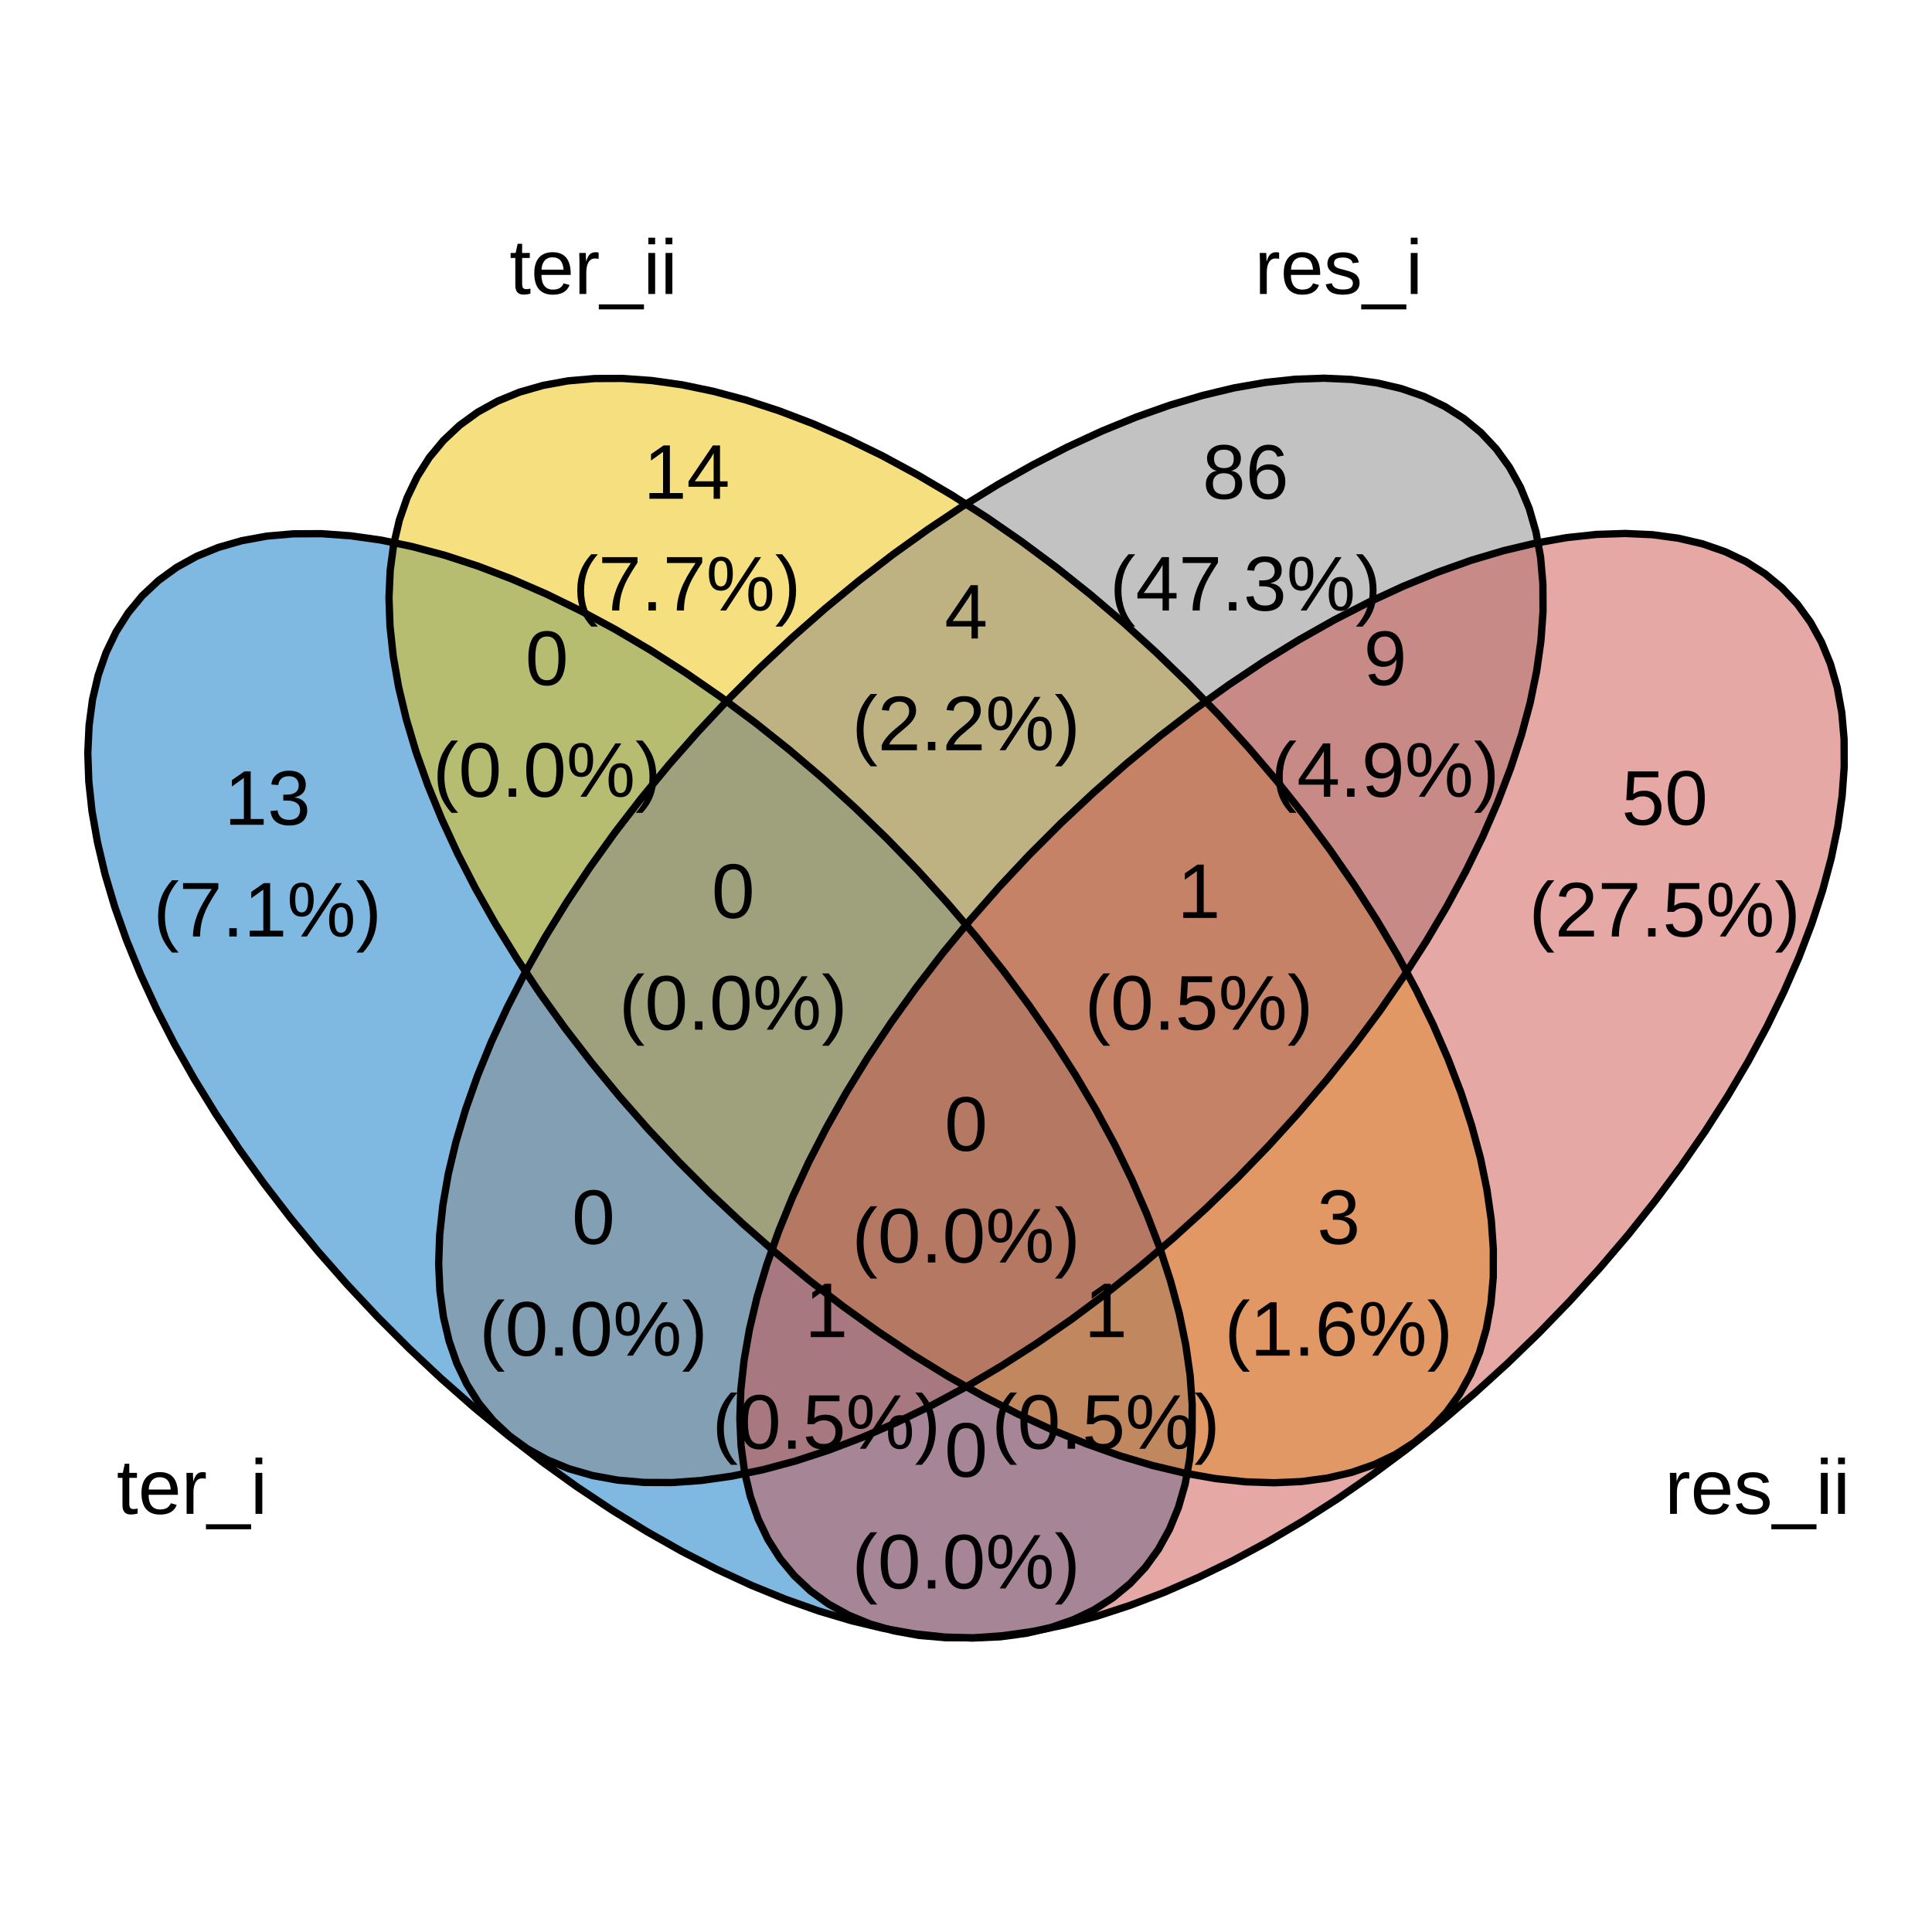
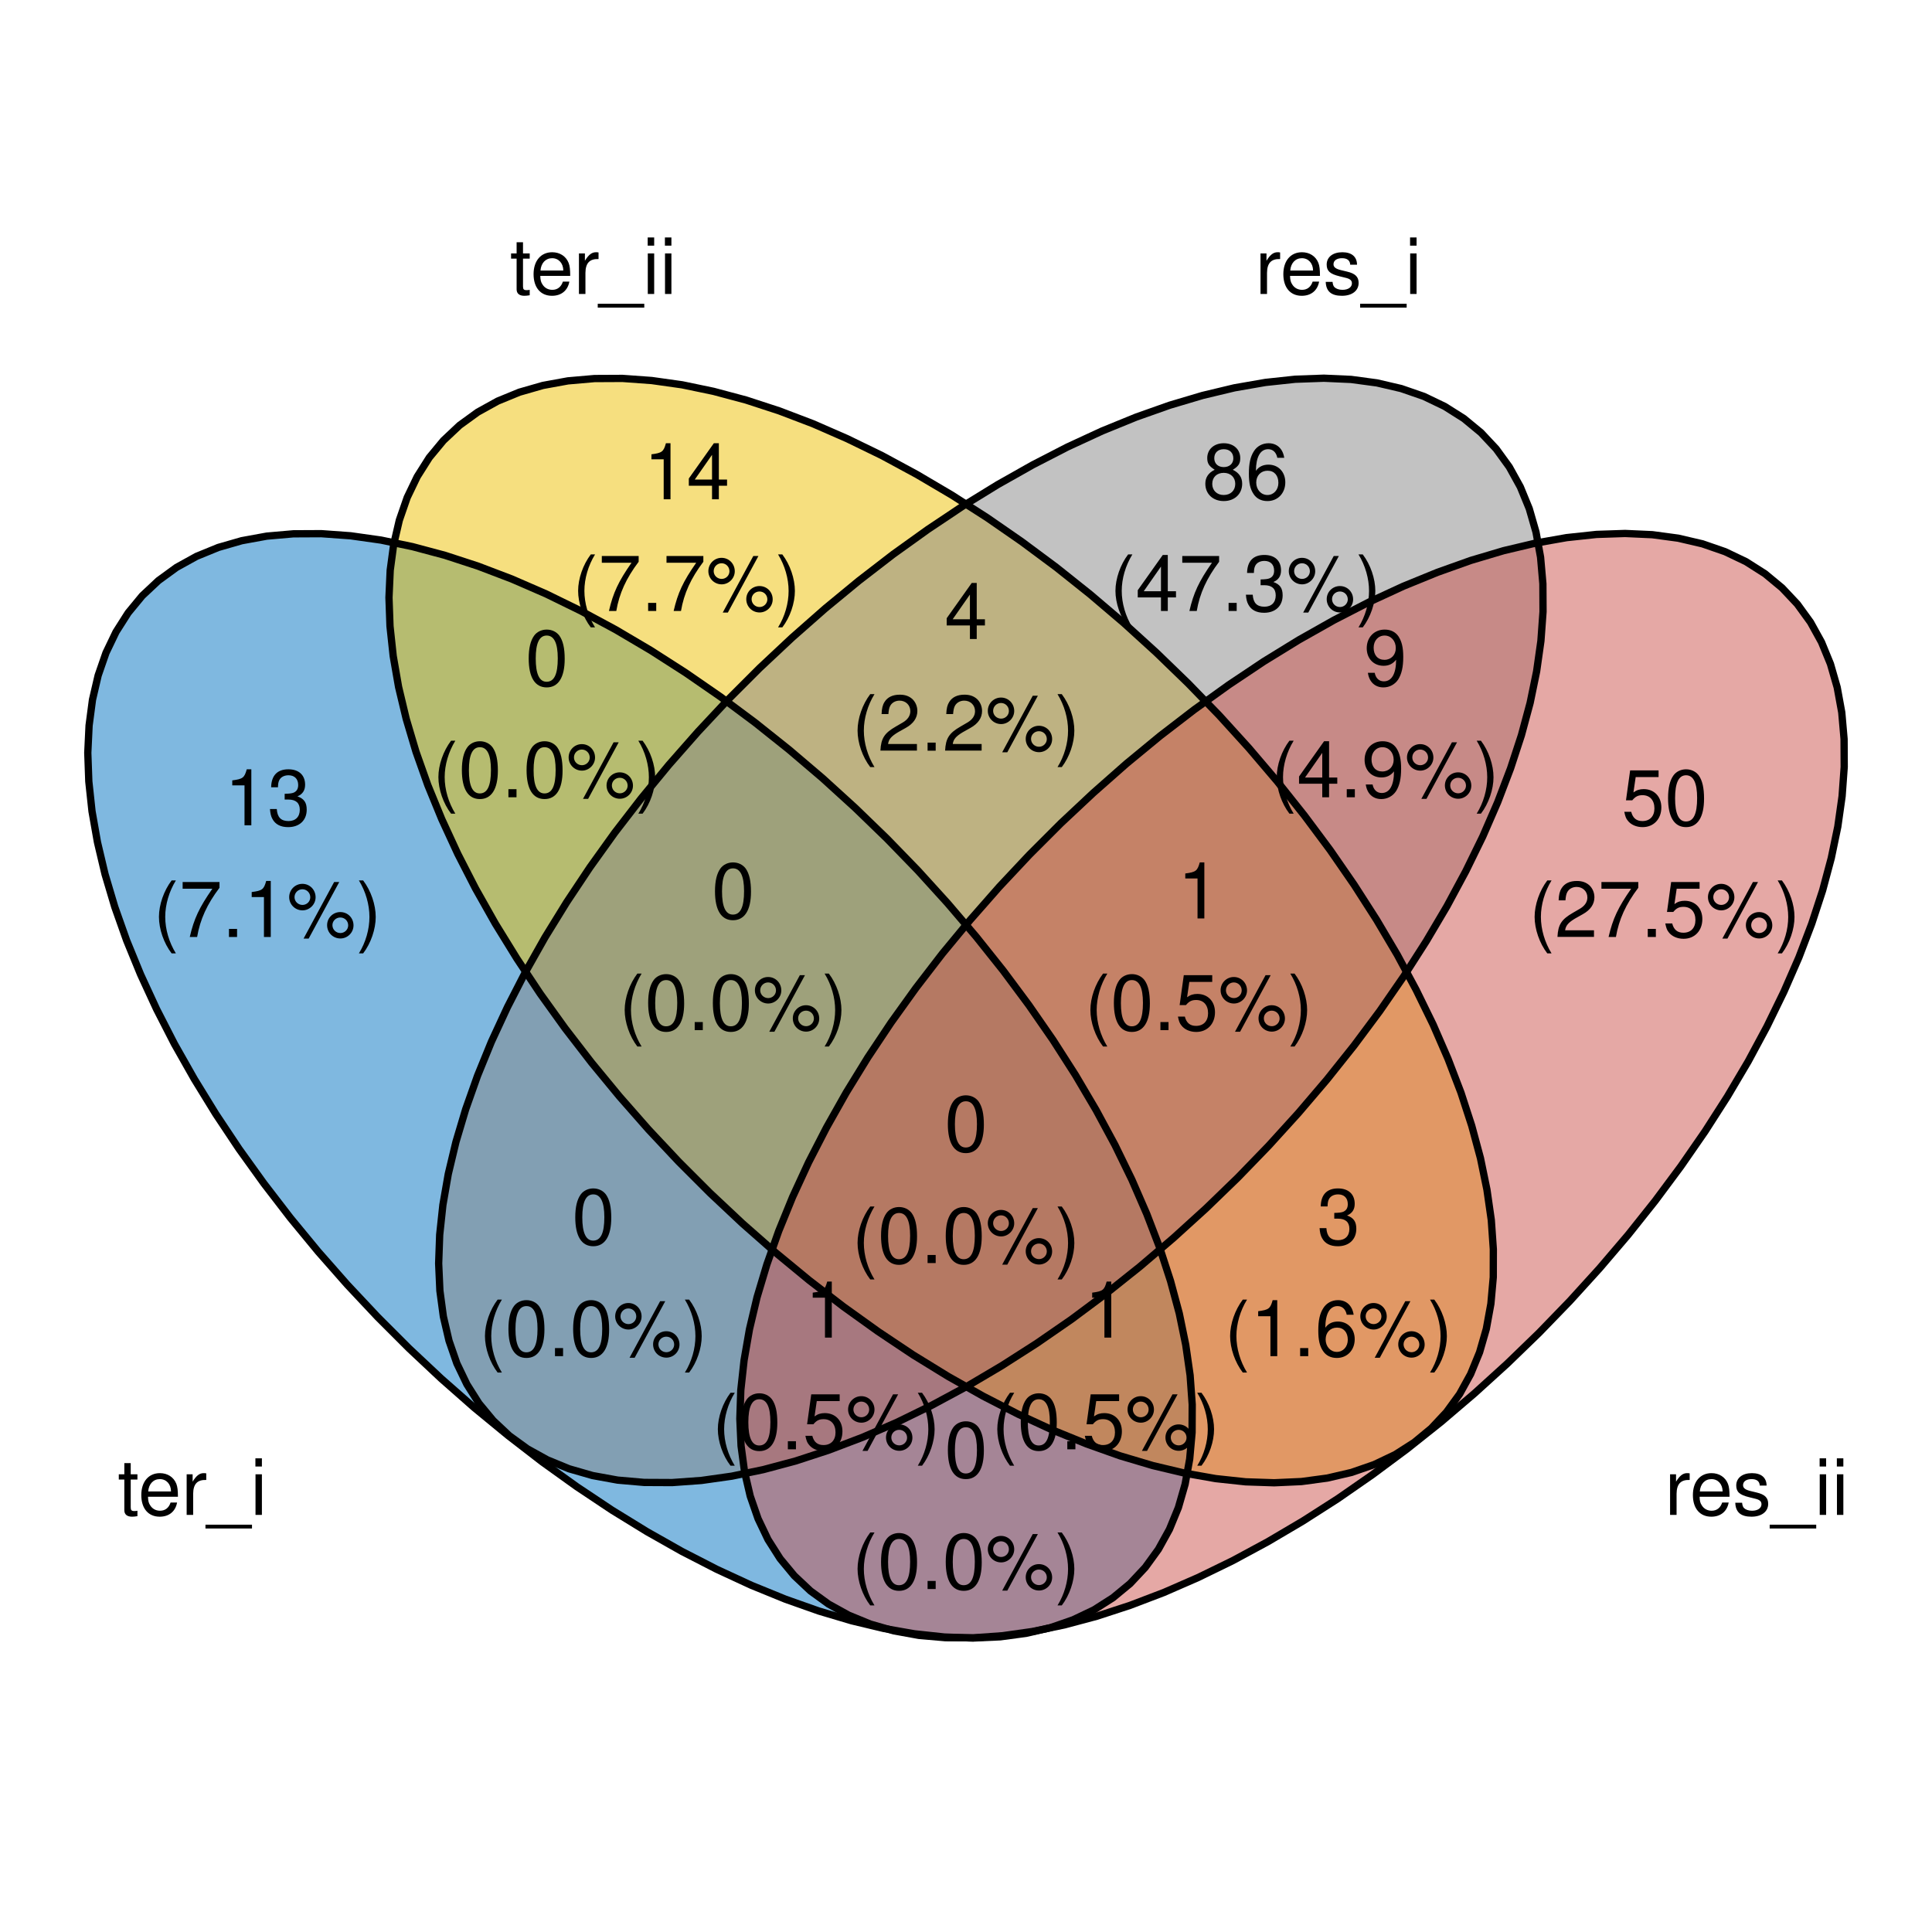
<svg xmlns="http://www.w3.org/2000/svg" width="283.46pt" height="283.46pt" viewBox="0 0 283.46 283.46">
  <g class="svglite">
    <defs>
      <style type="text/css">
    .svglite line, .svglite polyline, .svglite polygon, .svglite path, .svglite rect, .svglite circle {
      fill: none;
      stroke: #000000;
      stroke-linecap: round;
      stroke-linejoin: round;
      stroke-miterlimit: 10.00;
    }
    .svglite text {
      white-space: pre;
    }
    .svglite g.glyphgroup path {
      fill: inherit;
      stroke: none;
    }
  </style>
    </defs>
    <rect width="100%" height="100%" style="stroke: none; fill: none;" />
    <defs>
      <clipPath id="cpMC4wMHwyODMuNDZ8MC4wMHwyODMuNDY=">
        <rect x="0.00" y="0.00" width="283.46" height="283.46" />
      </clipPath>
    </defs>
    <g clip-path="url(#cpMC4wMHwyODMuNDZ8MC4wMHwyODMuNDY=)">
</g>
    <defs>
      <clipPath id="cpMC4wMHwyODMuNDZ8MzMuMjd8MjUwLjE5">
        <rect x="0" y="33.27" width="283.46" height="216.91" />
      </clipPath>
    </defs>
    <g clip-path="url(#cpMC4wMHwyODMuNDZ8MzMuMjd8MjUwLjE5)">
      <polygon points="130.15,123.06 125.48,118.54 120.69,114.18 115.78,110.00 110.79,106.02 105.73,102.25 100.62,98.72 95.49,95.43 90.34,92.39 85.22,89.63 80.13,87.14 75.09,84.95 70.13,83.06 65.26,81.47 60.51,80.20 55.90,79.24 51.44,78.61 47.15,78.30 43.04,78.32 39.14,78.66 35.47,79.33 32.03,80.32 28.83,81.63 25.90,83.25 23.25,85.18 20.87,87.41 18.80,89.92 17.02,92.72 15.55,95.78 14.40,99.10 13.57,102.66 13.07,106.45 12.88,110.45 13.03,114.65 13.50,119.03 14.30,123.57 15.41,128.26 16.84,133.07 18.58,137.98 20.63,142.98 22.97,148.05 25.59,153.16 28.50,158.30 31.66,163.44 35.07,168.56 38.73,173.65 42.60,178.68 46.68,183.63 50.95,188.48 55.40,193.22 60.00,197.82 64.73,202.26 69.58,206.53 74.54,210.61 79.56,214.49 84.65,218.14 89.78,221.56 94.92,224.72 100.05,227.62 105.17,230.25 110.23,232.59 115.23,234.63 120.15,236.37 124.96,237.80 129.64,238.92 134.18,239.71 138.56,240.18 142.76,240.33 146.76,240.15 150.55,239.64 154.12,238.81 157.43,237.66 160.50,236.20 163.29,234.42 165.81,232.34 168.03,229.97 169.96,227.31 171.58,224.38 172.89,221.19 173.88,217.75 174.55,214.07 174.90,210.17 174.92,206.07 174.61,201.78 173.97,197.32 173.02,192.70 171.74,187.95 170.16,183.09 168.26,178.13 166.07,173.09 163.59,168.00 160.82,162.87 157.79,157.73 154.50,152.59 150.96,147.48 147.20,142.42 143.22,137.43 139.04,132.53 134.68,127.73 130.15,123.06 " style="stroke-width: 1.07; stroke: none; stroke-linecap: butt; fill: #0073C2; fill-opacity: 0.50;" />
      <polygon points="174.34,100.28 169.67,95.76 164.88,91.40 159.97,87.22 154.98,83.24 149.92,79.48 144.81,75.94 139.67,72.65 134.53,69.62 129.41,66.85 124.31,64.37 119.28,62.17 114.32,60.28 109.45,58.69 104.70,57.42 100.09,56.46 95.62,55.83 91.33,55.52 87.23,55.54 83.33,55.88 79.66,56.55 76.21,57.54 73.02,58.85 70.09,60.47 67.43,62.40 65.06,64.63 62.98,67.14 61.21,69.94 59.74,73.00 58.59,76.32 57.76,79.88 57.25,83.67 57.07,87.67 57.22,91.87 57.69,96.25 58.48,100.79 59.60,105.48 61.03,110.29 62.77,115.20 64.82,120.20 67.16,125.27 69.78,130.38 72.68,135.52 75.85,140.66 79.26,145.79 82.91,150.87 86.79,155.90 90.87,160.85 95.14,165.71 99.58,170.44 104.18,175.04 108.92,179.49 113.77,183.76 118.72,187.84 123.75,191.71 128.84,195.36 133.96,198.78 139.10,201.94 144.24,204.84 149.35,207.47 154.42,209.81 159.42,211.85 164.34,213.60 169.15,215.03 173.83,216.14 178.37,216.94 182.75,217.41 186.95,217.55 190.95,217.37 194.74,216.86 198.30,216.03 201.62,214.88 204.69,213.42 207.48,211.64 210.00,209.56 212.22,207.19 214.15,204.54 215.77,201.60 217.08,198.41 218.07,194.97 218.74,191.29 219.09,187.39 219.10,183.29 218.80,179.00 218.16,174.54 217.21,169.92 215.93,165.17 214.35,160.31 212.45,155.35 210.26,150.31 207.77,145.22 205.01,140.09 201.97,134.95 198.68,129.82 195.15,124.71 191.38,119.65 187.40,114.65 183.23,109.75 178.87,104.95 174.34,100.28 " style="stroke-width: 1.07; stroke: none; stroke-linecap: butt; fill: #EFC000; fill-opacity: 0.50;" />
      <polygon points="181.63,172.76 186.15,168.09 190.51,163.29 194.69,158.39 198.67,153.40 202.44,148.34 205.97,143.23 209.26,138.09 212.30,132.95 215.06,127.82 217.55,122.73 219.74,117.69 221.63,112.73 223.22,107.87 224.50,103.12 225.45,98.50 226.08,94.04 226.39,89.75 226.37,85.65 226.03,81.75 225.36,78.07 224.37,74.63 223.06,71.44 221.44,68.51 219.51,65.85 217.29,63.48 214.77,61.40 211.97,59.63 208.91,58.16 205.59,57.01 202.03,56.18 198.24,55.67 194.24,55.49 190.04,55.64 185.66,56.11 181.12,56.90 176.44,58.02 171.63,59.45 166.71,61.19 161.71,63.23 156.64,65.57 151.53,68.20 146.39,71.10 141.25,74.26 136.13,77.68 131.04,81.33 126.01,85.21 121.06,89.29 116.21,93.56 111.47,98.00 106.87,102.60 102.43,107.34 98.16,112.19 94.08,117.14 90.20,122.17 86.55,127.26 83.14,132.38 79.97,137.52 77.07,142.66 74.45,147.77 72.10,152.84 70.06,157.84 68.32,162.76 66.89,167.56 65.77,172.25 64.98,176.79 64.51,181.17 64.36,185.37 64.54,189.37 65.05,193.16 65.88,196.72 67.03,200.04 68.50,203.10 70.27,205.90 72.35,208.41 74.72,210.64 77.38,212.57 80.31,214.19 83.50,215.50 86.94,216.49 90.62,217.16 94.52,217.50 98.62,217.52 102.91,217.21 107.37,216.58 111.99,215.62 116.74,214.35 121.60,212.76 126.57,210.87 131.60,208.68 136.69,206.19 141.82,203.43 146.96,200.39 152.10,197.10 157.21,193.57 162.27,189.80 167.26,185.82 172.16,181.64 176.96,177.28 181.63,172.76 " style="stroke-width: 1.07; stroke: none; stroke-linecap: butt; fill: #868686; fill-opacity: 0.50;" />
      <polygon points="225.82,195.54 230.34,190.87 234.70,186.07 238.88,181.17 242.86,176.17 246.62,171.11 250.16,166.00 253.45,160.87 256.49,155.73 259.25,150.60 261.73,145.51 263.93,140.47 265.82,135.51 267.41,130.65 268.68,125.90 269.64,121.28 270.27,116.82 270.58,112.53 270.56,108.43 270.22,104.53 269.55,100.85 268.56,97.41 267.25,94.22 265.63,91.29 263.70,88.63 261.47,86.26 258.96,84.18 256.16,82.40 253.10,80.94 249.78,79.79 246.22,78.96 242.43,78.45 238.43,78.27 234.23,78.41 229.85,78.88 225.31,79.68 220.62,80.79 215.81,82.22 210.90,83.97 205.90,86.01 200.83,88.35 195.72,90.98 190.58,93.88 185.44,97.04 180.32,100.46 175.23,104.11 170.20,107.98 165.25,112.06 160.40,116.34 155.66,120.78 151.06,125.38 146.62,130.11 142.35,134.97 138.26,139.92 134.39,144.95 130.74,150.03 127.32,155.16 124.16,160.30 121.26,165.44 118.63,170.55 116.29,175.62 114.25,180.62 112.51,185.53 111.07,190.34 109.96,195.03 109.17,199.57 108.69,203.95 108.55,208.15 108.73,212.15 109.24,215.94 110.07,219.50 111.22,222.82 112.68,225.88 114.46,228.68 116.54,231.19 118.91,233.42 121.57,235.35 124.50,236.97 127.69,238.28 131.13,239.27 134.81,239.94 138.71,240.28 142.81,240.30 147.10,239.99 151.56,239.36 156.18,238.40 160.93,237.13 165.79,235.54 170.75,233.65 175.79,231.45 180.88,228.97 186.01,226.20 191.15,223.17 196.29,219.88 201.39,216.34 206.45,212.58 211.45,208.60 216.35,204.42 221.15,200.06 225.82,195.54 " style="stroke-width: 1.07; stroke: none; stroke-linecap: butt; fill: #CD534C; fill-opacity: 0.50;" />
      <polygon points="130.15,123.06 125.48,118.54 120.69,114.18 115.78,110.00 110.79,106.02 105.73,102.25 100.62,98.72 95.49,95.43 90.34,92.39 85.22,89.63 80.13,87.14 75.09,84.95 70.13,83.06 65.26,81.47 60.51,80.20 55.90,79.24 51.44,78.61 47.15,78.30 43.04,78.32 39.14,78.66 35.47,79.33 32.03,80.32 28.83,81.63 25.90,83.25 23.25,85.18 20.87,87.41 18.80,89.92 17.02,92.72 15.55,95.78 14.40,99.10 13.57,102.66 13.07,106.45 12.88,110.45 13.03,114.65 13.50,119.03 14.30,123.57 15.41,128.26 16.84,133.07 18.58,137.98 20.63,142.98 22.97,148.05 25.59,153.16 28.50,158.30 31.66,163.44 35.07,168.56 38.73,173.65 42.60,178.68 46.68,183.63 50.95,188.48 55.40,193.22 60.00,197.82 64.73,202.26 69.58,206.53 74.54,210.61 79.56,214.49 84.65,218.14 89.78,221.56 94.92,224.72 100.05,227.62 105.17,230.25 110.23,232.59 115.23,234.63 120.15,236.37 124.96,237.80 129.64,238.92 134.18,239.71 138.56,240.18 142.76,240.33 146.76,240.15 150.55,239.64 154.12,238.81 157.43,237.66 160.50,236.20 163.29,234.42 165.81,232.34 168.03,229.97 169.96,227.31 171.58,224.38 172.89,221.19 173.88,217.75 174.55,214.07 174.90,210.17 174.92,206.07 174.61,201.78 173.97,197.32 173.02,192.70 171.74,187.95 170.16,183.09 168.26,178.13 166.07,173.09 163.59,168.00 160.82,162.87 157.79,157.73 154.50,152.59 150.96,147.48 147.20,142.42 143.22,137.43 139.04,132.53 134.68,127.73 130.15,123.06 " style="stroke-width: 1.07; stroke-linecap: butt;" />
      <polygon points="174.34,100.28 169.67,95.76 164.88,91.40 159.97,87.22 154.98,83.24 149.92,79.48 144.81,75.94 139.67,72.65 134.53,69.62 129.41,66.85 124.31,64.37 119.28,62.17 114.32,60.28 109.45,58.69 104.70,57.42 100.09,56.46 95.62,55.83 91.33,55.52 87.23,55.54 83.33,55.88 79.66,56.55 76.21,57.54 73.02,58.85 70.09,60.47 67.43,62.40 65.06,64.63 62.98,67.14 61.21,69.94 59.74,73.00 58.59,76.32 57.76,79.88 57.25,83.67 57.07,87.67 57.22,91.87 57.69,96.25 58.48,100.79 59.60,105.48 61.03,110.29 62.77,115.20 64.82,120.20 67.16,125.27 69.78,130.38 72.68,135.52 75.85,140.66 79.26,145.79 82.91,150.87 86.79,155.90 90.87,160.85 95.14,165.71 99.58,170.44 104.18,175.04 108.92,179.49 113.77,183.76 118.72,187.84 123.75,191.71 128.84,195.36 133.96,198.78 139.10,201.94 144.24,204.84 149.35,207.47 154.42,209.81 159.42,211.85 164.34,213.60 169.15,215.03 173.83,216.14 178.37,216.94 182.75,217.41 186.95,217.55 190.95,217.37 194.74,216.86 198.30,216.03 201.62,214.88 204.69,213.42 207.48,211.64 210.00,209.56 212.22,207.19 214.15,204.54 215.77,201.60 217.08,198.41 218.07,194.97 218.74,191.29 219.09,187.39 219.10,183.29 218.80,179.00 218.16,174.54 217.21,169.92 215.93,165.17 214.35,160.31 212.45,155.35 210.26,150.31 207.77,145.22 205.01,140.09 201.97,134.95 198.68,129.82 195.15,124.71 191.38,119.65 187.40,114.65 183.23,109.75 178.87,104.95 174.34,100.28 " style="stroke-width: 1.07; stroke-linecap: butt;" />
      <polygon points="181.63,172.76 186.15,168.09 190.51,163.29 194.69,158.39 198.67,153.40 202.44,148.34 205.97,143.23 209.26,138.09 212.30,132.95 215.06,127.82 217.55,122.73 219.74,117.69 221.63,112.73 223.22,107.87 224.50,103.12 225.45,98.50 226.08,94.04 226.39,89.75 226.37,85.65 226.03,81.75 225.36,78.07 224.37,74.63 223.06,71.44 221.44,68.51 219.51,65.85 217.29,63.48 214.77,61.40 211.97,59.63 208.91,58.16 205.59,57.01 202.03,56.18 198.24,55.67 194.24,55.49 190.04,55.64 185.66,56.11 181.12,56.90 176.44,58.02 171.63,59.45 166.71,61.19 161.71,63.23 156.64,65.57 151.53,68.20 146.39,71.10 141.25,74.26 136.13,77.68 131.04,81.33 126.01,85.21 121.06,89.29 116.21,93.56 111.47,98.00 106.87,102.60 102.43,107.34 98.16,112.19 94.08,117.14 90.20,122.17 86.55,127.26 83.14,132.38 79.97,137.52 77.07,142.66 74.45,147.77 72.10,152.84 70.06,157.84 68.32,162.76 66.89,167.56 65.77,172.25 64.98,176.79 64.51,181.17 64.36,185.37 64.54,189.37 65.05,193.16 65.88,196.72 67.03,200.04 68.50,203.10 70.27,205.90 72.35,208.41 74.72,210.64 77.38,212.57 80.31,214.19 83.50,215.50 86.94,216.49 90.62,217.16 94.52,217.50 98.62,217.52 102.91,217.21 107.37,216.58 111.99,215.62 116.74,214.35 121.60,212.76 126.57,210.87 131.60,208.68 136.69,206.19 141.82,203.43 146.96,200.39 152.10,197.10 157.21,193.57 162.27,189.80 167.26,185.82 172.16,181.64 176.96,177.28 181.63,172.76 " style="stroke-width: 1.07; stroke-linecap: butt;" />
      <polygon points="225.82,195.54 230.34,190.87 234.70,186.07 238.88,181.17 242.86,176.17 246.62,171.11 250.16,166.00 253.45,160.87 256.49,155.73 259.25,150.60 261.73,145.51 263.93,140.47 265.82,135.51 267.41,130.65 268.68,125.90 269.64,121.28 270.27,116.82 270.58,112.53 270.56,108.43 270.22,104.53 269.55,100.85 268.56,97.41 267.25,94.22 265.63,91.29 263.70,88.63 261.47,86.26 258.96,84.18 256.16,82.40 253.10,80.94 249.78,79.79 246.22,78.96 242.43,78.45 238.43,78.27 234.23,78.41 229.85,78.88 225.31,79.68 220.62,80.79 215.81,82.22 210.90,83.97 205.90,86.01 200.83,88.35 195.72,90.98 190.58,93.88 185.44,97.04 180.32,100.46 175.23,104.11 170.20,107.98 165.25,112.06 160.40,116.34 155.66,120.78 151.06,125.38 146.62,130.11 142.35,134.97 138.26,139.92 134.39,144.95 130.74,150.03 127.32,155.16 124.16,160.30 121.26,165.44 118.63,170.55 116.29,175.62 114.25,180.62 112.51,185.53 111.07,190.34 109.96,195.03 109.17,199.57 108.69,203.95 108.55,208.15 108.73,212.15 109.24,215.94 110.07,219.50 111.22,222.82 112.68,225.88 114.46,228.68 116.54,231.19 118.91,233.42 121.57,235.35 124.50,236.97 127.69,238.28 131.13,239.27 134.81,239.94 138.71,240.28 142.81,240.30 147.10,239.99 151.56,239.36 156.18,238.40 160.93,237.13 165.79,235.54 170.75,233.65 175.79,231.45 180.88,228.97 186.01,226.20 191.15,223.17 196.29,219.88 201.39,216.34 206.45,212.58 211.45,208.60 216.35,204.42 221.15,200.06 225.82,195.54 " style="stroke-width: 1.07; stroke-linecap: butt;" />
-       <text x="39.25" y="222.11" text-anchor="end" style="font-size: 11.38px; font-family: &quot;Arial&quot;;" textLength="22.12px" lengthAdjust="spacingAndGlyphs">ter_i</text>
-       <text x="87.08" y="43.13" text-anchor="middle" style="font-size: 11.38px; font-family: &quot;Arial&quot;;" textLength="24.66px" lengthAdjust="spacingAndGlyphs">ter_ii</text>
-       <text x="196.41" y="43.13" text-anchor="middle" style="font-size: 11.38px; font-family: &quot;Arial&quot;;" textLength="24.66px" lengthAdjust="spacingAndGlyphs">res_i</text>
-       <text x="244.25" y="222.11" style="font-size: 11.38px; font-family: &quot;Arial&quot;;" textLength="27.19px" lengthAdjust="spacingAndGlyphs">res_ii</text>
-       <text x="39.25" y="121.01" text-anchor="middle" style="font-size: 11.38px; font-family: &quot;Arial&quot;;" textLength="12.66px" lengthAdjust="spacingAndGlyphs">13</text>
-       <text x="39.25" y="137.40" text-anchor="middle" style="font-size: 11.38px; font-family: &quot;Arial&quot;;" textLength="33.48px" lengthAdjust="spacingAndGlyphs">(7.1%)</text>
-       <text x="100.75" y="73.18" text-anchor="middle" style="font-size: 11.38px; font-family: &quot;Arial&quot;;" textLength="12.66px" lengthAdjust="spacingAndGlyphs">14</text>
-       <text x="100.75" y="89.57" text-anchor="middle" style="font-size: 11.38px; font-family: &quot;Arial&quot;;" textLength="33.48px" lengthAdjust="spacingAndGlyphs">(7.7%)</text>
-       <text x="182.75" y="73.18" text-anchor="middle" style="font-size: 11.38px; font-family: &quot;Arial&quot;;" textLength="12.66px" lengthAdjust="spacingAndGlyphs">86</text>
-       <text x="182.75" y="89.57" text-anchor="middle" style="font-size: 11.38px; font-family: &quot;Arial&quot;;" textLength="39.81px" lengthAdjust="spacingAndGlyphs">(47.3%)</text>
-       <text x="244.25" y="121.01" text-anchor="middle" style="font-size: 11.38px; font-family: &quot;Arial&quot;;" textLength="12.66px" lengthAdjust="spacingAndGlyphs">50</text>
-       <text x="244.25" y="137.40" text-anchor="middle" style="font-size: 11.38px; font-family: &quot;Arial&quot;;" textLength="39.81px" lengthAdjust="spacingAndGlyphs">(27.5%)</text>
-       <text x="80.25" y="100.51" text-anchor="middle" style="font-size: 11.38px; font-family: &quot;Arial&quot;;" textLength="6.33px" lengthAdjust="spacingAndGlyphs">0</text>
-       <text x="80.25" y="116.90" text-anchor="middle" style="font-size: 11.38px; font-family: &quot;Arial&quot;;" textLength="33.48px" lengthAdjust="spacingAndGlyphs">(0.0%)</text>
-       <text x="141.75" y="93.68" text-anchor="middle" style="font-size: 11.38px; font-family: &quot;Arial&quot;;" textLength="6.33px" lengthAdjust="spacingAndGlyphs">4</text>
-       <text x="141.75" y="110.07" text-anchor="middle" style="font-size: 11.38px; font-family: &quot;Arial&quot;;" textLength="33.48px" lengthAdjust="spacingAndGlyphs">(2.2%)</text>
-       <text x="203.25" y="100.51" text-anchor="middle" style="font-size: 11.38px; font-family: &quot;Arial&quot;;" textLength="6.33px" lengthAdjust="spacingAndGlyphs">9</text>
-       <text x="203.25" y="116.90" text-anchor="middle" style="font-size: 11.38px; font-family: &quot;Arial&quot;;" textLength="33.48px" lengthAdjust="spacingAndGlyphs">(4.9%)</text>
-       <text x="87.08" y="182.51" text-anchor="middle" style="font-size: 11.38px; font-family: &quot;Arial&quot;;" textLength="6.33px" lengthAdjust="spacingAndGlyphs">0</text>
-       <text x="87.08" y="198.90" text-anchor="middle" style="font-size: 11.38px; font-family: &quot;Arial&quot;;" textLength="33.48px" lengthAdjust="spacingAndGlyphs">(0.0%)</text>
-       <text x="196.41" y="182.51" text-anchor="middle" style="font-size: 11.38px; font-family: &quot;Arial&quot;;" textLength="6.33px" lengthAdjust="spacingAndGlyphs">3</text>
-       <text x="196.41" y="198.90" text-anchor="middle" style="font-size: 11.38px; font-family: &quot;Arial&quot;;" textLength="33.48px" lengthAdjust="spacingAndGlyphs">(1.6%)</text>
-       <text x="141.75" y="216.67" text-anchor="middle" style="font-size: 11.38px; font-family: &quot;Arial&quot;;" textLength="6.33px" lengthAdjust="spacingAndGlyphs">0</text>
-       <text x="141.75" y="233.06" text-anchor="middle" style="font-size: 11.38px; font-family: &quot;Arial&quot;;" textLength="33.48px" lengthAdjust="spacingAndGlyphs">(0.0%)</text>
-       <text x="107.58" y="134.68" text-anchor="middle" style="font-size: 11.38px; font-family: &quot;Arial&quot;;" textLength="6.33px" lengthAdjust="spacingAndGlyphs">0</text>
-       <text x="107.58" y="151.07" text-anchor="middle" style="font-size: 11.38px; font-family: &quot;Arial&quot;;" textLength="33.48px" lengthAdjust="spacingAndGlyphs">(0.0%)</text>
-       <text x="175.91" y="134.68" text-anchor="middle" style="font-size: 11.38px; font-family: &quot;Arial&quot;;" textLength="6.33px" lengthAdjust="spacingAndGlyphs">1</text>
-       <text x="175.91" y="151.07" text-anchor="middle" style="font-size: 11.38px; font-family: &quot;Arial&quot;;" textLength="33.48px" lengthAdjust="spacingAndGlyphs">(0.5%)</text>
-       <text x="121.25" y="196.18" text-anchor="middle" style="font-size: 11.38px; font-family: &quot;Arial&quot;;" textLength="6.33px" lengthAdjust="spacingAndGlyphs">1</text>
-       <text x="121.25" y="212.56" text-anchor="middle" style="font-size: 11.38px; font-family: &quot;Arial&quot;;" textLength="33.48px" lengthAdjust="spacingAndGlyphs">(0.5%)</text>
-       <text x="162.25" y="196.18" text-anchor="middle" style="font-size: 11.38px; font-family: &quot;Arial&quot;;" textLength="6.33px" lengthAdjust="spacingAndGlyphs">1</text>
-       <text x="162.25" y="212.56" text-anchor="middle" style="font-size: 11.38px; font-family: &quot;Arial&quot;;" textLength="33.48px" lengthAdjust="spacingAndGlyphs">(0.5%)</text>
-       <text x="141.75" y="168.84" text-anchor="middle" style="font-size: 11.38px; font-family: &quot;Arial&quot;;" textLength="6.33px" lengthAdjust="spacingAndGlyphs">0</text>
-       <text x="141.75" y="185.23" text-anchor="middle" style="font-size: 11.38px; font-family: &quot;Arial&quot;;" textLength="33.48px" lengthAdjust="spacingAndGlyphs">(0.0%)</text>
+       <text x="39.25" y="222.26" text-anchor="end" style="font-size: 11.38px; font-family: &quot;Nimbus Sans&quot;;" textLength="21.97px" lengthAdjust="spacingAndGlyphs">ter_i</text>
+       <text x="87.08" y="43.13" text-anchor="middle" style="font-size: 11.38px; font-family: &quot;Nimbus Sans&quot;;" textLength="24.50px" lengthAdjust="spacingAndGlyphs">ter_ii</text>
+       <text x="196.41" y="43.13" text-anchor="middle" style="font-size: 11.38px; font-family: &quot;Nimbus Sans&quot;;" textLength="24.50px" lengthAdjust="spacingAndGlyphs">res_i</text>
+       <text x="244.25" y="222.26" style="font-size: 11.38px; font-family: &quot;Nimbus Sans&quot;;" textLength="27.03px" lengthAdjust="spacingAndGlyphs">res_ii</text>
+       <text x="39.25" y="121.09" text-anchor="middle" style="font-size: 11.38px; font-family: &quot;Nimbus Sans&quot;;" textLength="12.66px" lengthAdjust="spacingAndGlyphs">13</text>
+       <text x="39.25" y="137.47" text-anchor="middle" style="font-size: 11.38px; font-family: &quot;Nimbus Sans&quot;;" textLength="33.48px" lengthAdjust="spacingAndGlyphs">(7.1%)</text>
+       <text x="100.75" y="73.25" text-anchor="middle" style="font-size: 11.38px; font-family: &quot;Nimbus Sans&quot;;" textLength="12.66px" lengthAdjust="spacingAndGlyphs">14</text>
+       <text x="100.75" y="89.64" text-anchor="middle" style="font-size: 11.38px; font-family: &quot;Nimbus Sans&quot;;" textLength="33.48px" lengthAdjust="spacingAndGlyphs">(7.7%)</text>
+       <text x="182.75" y="73.25" text-anchor="middle" style="font-size: 11.38px; font-family: &quot;Nimbus Sans&quot;;" textLength="12.66px" lengthAdjust="spacingAndGlyphs">86</text>
+       <text x="182.75" y="89.64" text-anchor="middle" style="font-size: 11.38px; font-family: &quot;Nimbus Sans&quot;;" textLength="39.81px" lengthAdjust="spacingAndGlyphs">(47.3%)</text>
+       <text x="244.25" y="121.09" text-anchor="middle" style="font-size: 11.38px; font-family: &quot;Nimbus Sans&quot;;" textLength="12.66px" lengthAdjust="spacingAndGlyphs">50</text>
+       <text x="244.25" y="137.47" text-anchor="middle" style="font-size: 11.38px; font-family: &quot;Nimbus Sans&quot;;" textLength="39.81px" lengthAdjust="spacingAndGlyphs">(27.5%)</text>
+       <text x="80.25" y="100.59" text-anchor="middle" style="font-size: 11.38px; font-family: &quot;Nimbus Sans&quot;;" textLength="6.33px" lengthAdjust="spacingAndGlyphs">0</text>
+       <text x="80.25" y="116.97" text-anchor="middle" style="font-size: 11.38px; font-family: &quot;Nimbus Sans&quot;;" textLength="33.48px" lengthAdjust="spacingAndGlyphs">(0.0%)</text>
+       <text x="141.75" y="93.75" text-anchor="middle" style="font-size: 11.38px; font-family: &quot;Nimbus Sans&quot;;" textLength="6.33px" lengthAdjust="spacingAndGlyphs">4</text>
+       <text x="141.75" y="110.14" text-anchor="middle" style="font-size: 11.38px; font-family: &quot;Nimbus Sans&quot;;" textLength="33.48px" lengthAdjust="spacingAndGlyphs">(2.2%)</text>
+       <text x="203.25" y="100.59" text-anchor="middle" style="font-size: 11.38px; font-family: &quot;Nimbus Sans&quot;;" textLength="6.33px" lengthAdjust="spacingAndGlyphs">9</text>
+       <text x="203.25" y="116.97" text-anchor="middle" style="font-size: 11.38px; font-family: &quot;Nimbus Sans&quot;;" textLength="33.48px" lengthAdjust="spacingAndGlyphs">(4.9%)</text>
+       <text x="87.08" y="182.58" text-anchor="middle" style="font-size: 11.38px; font-family: &quot;Nimbus Sans&quot;;" textLength="6.33px" lengthAdjust="spacingAndGlyphs">0</text>
+       <text x="87.08" y="198.97" text-anchor="middle" style="font-size: 11.38px; font-family: &quot;Nimbus Sans&quot;;" textLength="33.48px" lengthAdjust="spacingAndGlyphs">(0.0%)</text>
+       <text x="196.41" y="182.58" text-anchor="middle" style="font-size: 11.38px; font-family: &quot;Nimbus Sans&quot;;" textLength="6.33px" lengthAdjust="spacingAndGlyphs">3</text>
+       <text x="196.41" y="198.97" text-anchor="middle" style="font-size: 11.38px; font-family: &quot;Nimbus Sans&quot;;" textLength="33.48px" lengthAdjust="spacingAndGlyphs">(1.6%)</text>
+       <text x="141.75" y="216.75" text-anchor="middle" style="font-size: 11.38px; font-family: &quot;Nimbus Sans&quot;;" textLength="6.33px" lengthAdjust="spacingAndGlyphs">0</text>
+       <text x="141.75" y="233.14" text-anchor="middle" style="font-size: 11.38px; font-family: &quot;Nimbus Sans&quot;;" textLength="33.48px" lengthAdjust="spacingAndGlyphs">(0.0%)</text>
+       <text x="107.58" y="134.75" text-anchor="middle" style="font-size: 11.38px; font-family: &quot;Nimbus Sans&quot;;" textLength="6.33px" lengthAdjust="spacingAndGlyphs">0</text>
+       <text x="107.58" y="151.14" text-anchor="middle" style="font-size: 11.38px; font-family: &quot;Nimbus Sans&quot;;" textLength="33.48px" lengthAdjust="spacingAndGlyphs">(0.0%)</text>
+       <text x="175.91" y="134.75" text-anchor="middle" style="font-size: 11.38px; font-family: &quot;Nimbus Sans&quot;;" textLength="6.33px" lengthAdjust="spacingAndGlyphs">1</text>
+       <text x="175.91" y="151.14" text-anchor="middle" style="font-size: 11.38px; font-family: &quot;Nimbus Sans&quot;;" textLength="33.48px" lengthAdjust="spacingAndGlyphs">(0.5%)</text>
+       <text x="121.25" y="196.25" text-anchor="middle" style="font-size: 11.38px; font-family: &quot;Nimbus Sans&quot;;" textLength="6.33px" lengthAdjust="spacingAndGlyphs">1</text>
+       <text x="121.25" y="212.64" text-anchor="middle" style="font-size: 11.38px; font-family: &quot;Nimbus Sans&quot;;" textLength="33.48px" lengthAdjust="spacingAndGlyphs">(0.5%)</text>
+       <text x="162.25" y="196.25" text-anchor="middle" style="font-size: 11.38px; font-family: &quot;Nimbus Sans&quot;;" textLength="6.33px" lengthAdjust="spacingAndGlyphs">1</text>
+       <text x="162.25" y="212.64" text-anchor="middle" style="font-size: 11.38px; font-family: &quot;Nimbus Sans&quot;;" textLength="33.48px" lengthAdjust="spacingAndGlyphs">(0.5%)</text>
+       <text x="141.75" y="168.92" text-anchor="middle" style="font-size: 11.38px; font-family: &quot;Nimbus Sans&quot;;" textLength="6.33px" lengthAdjust="spacingAndGlyphs">0</text>
+       <text x="141.75" y="185.31" text-anchor="middle" style="font-size: 11.38px; font-family: &quot;Nimbus Sans&quot;;" textLength="33.48px" lengthAdjust="spacingAndGlyphs">(0.0%)</text>
    </g>
    <g clip-path="url(#cpMC4wMHwyODMuNDZ8MC4wMHwyODMuNDY=)">
</g>
  </g>
</svg>
